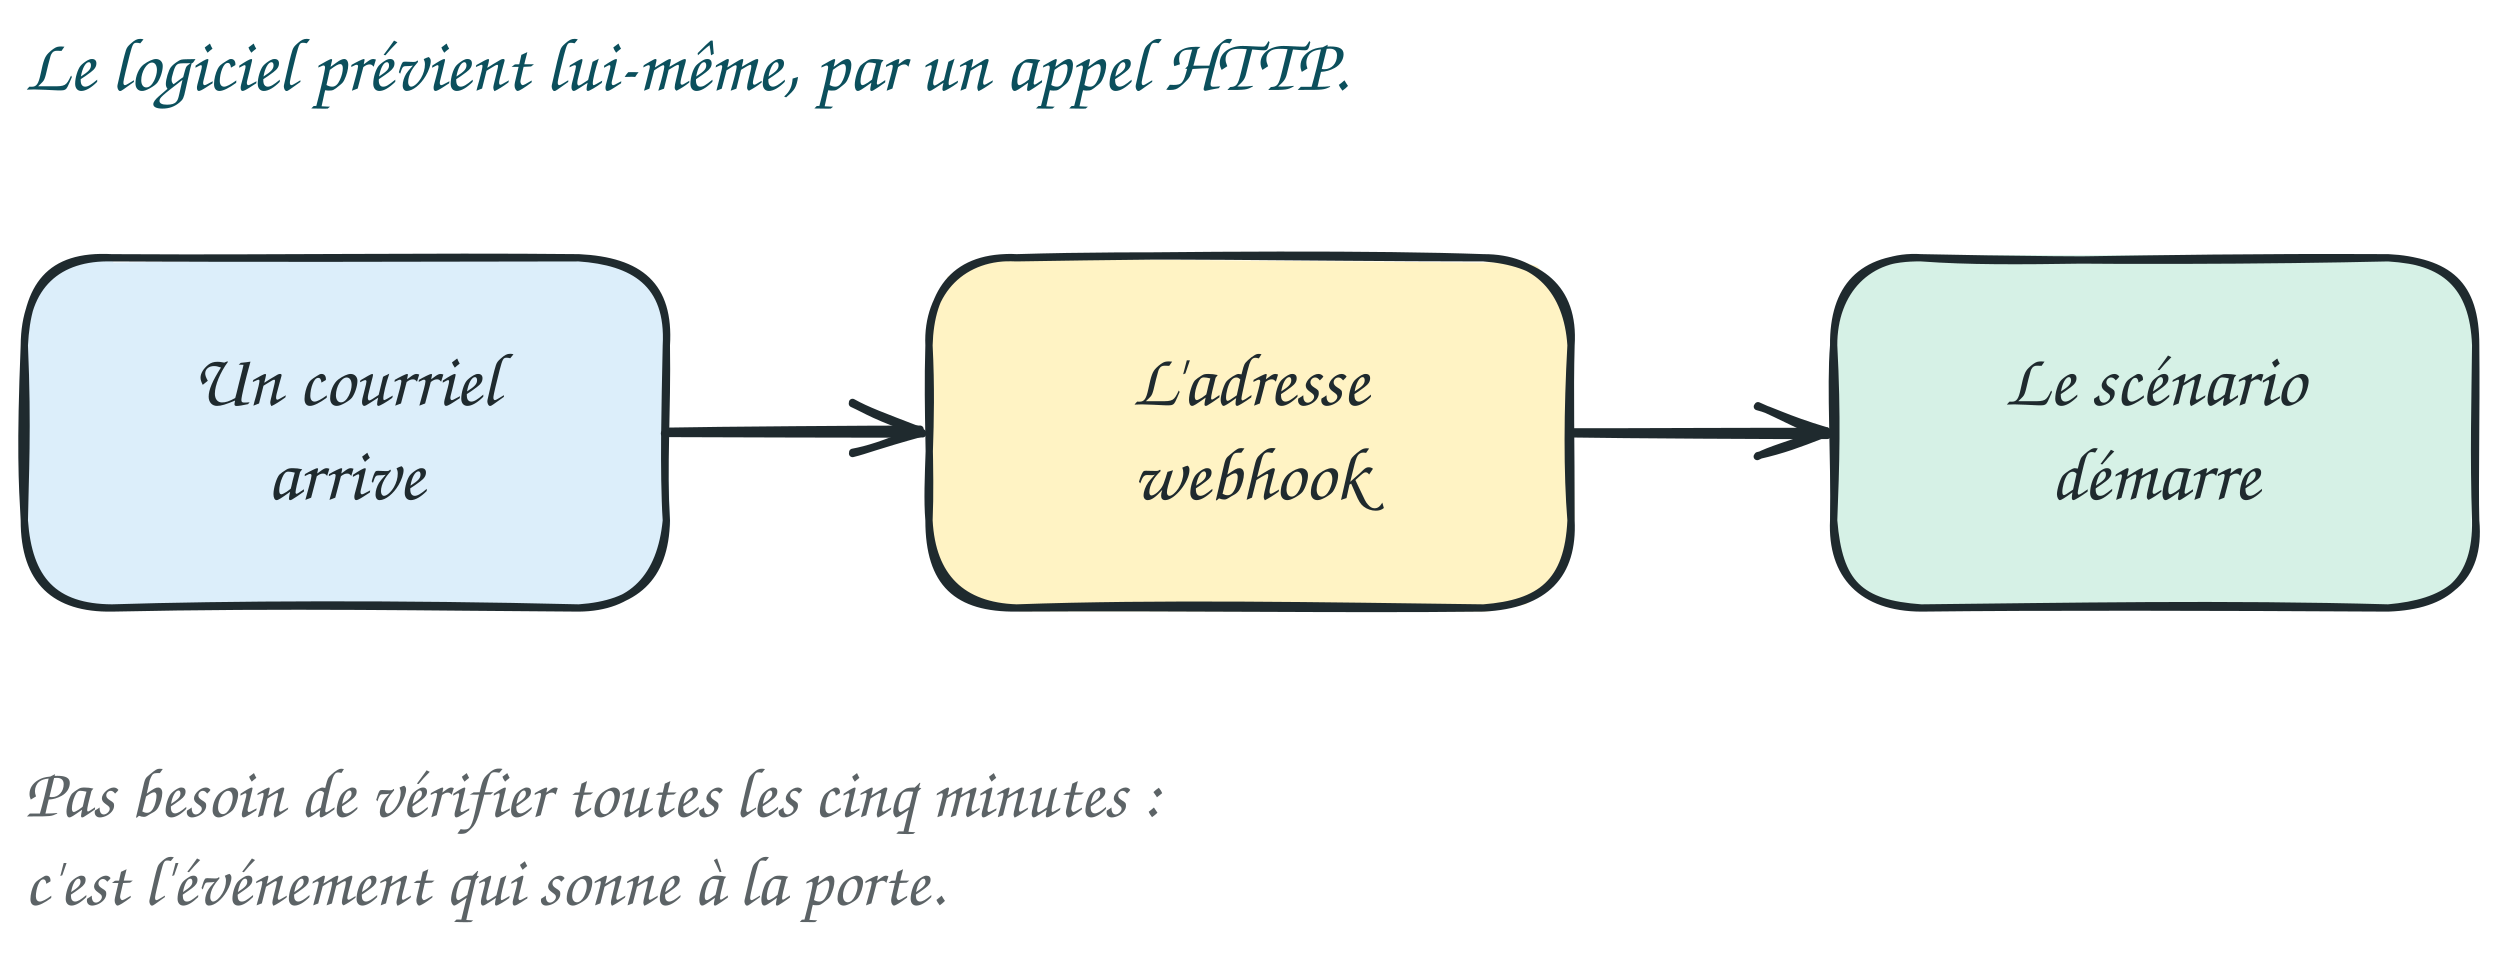
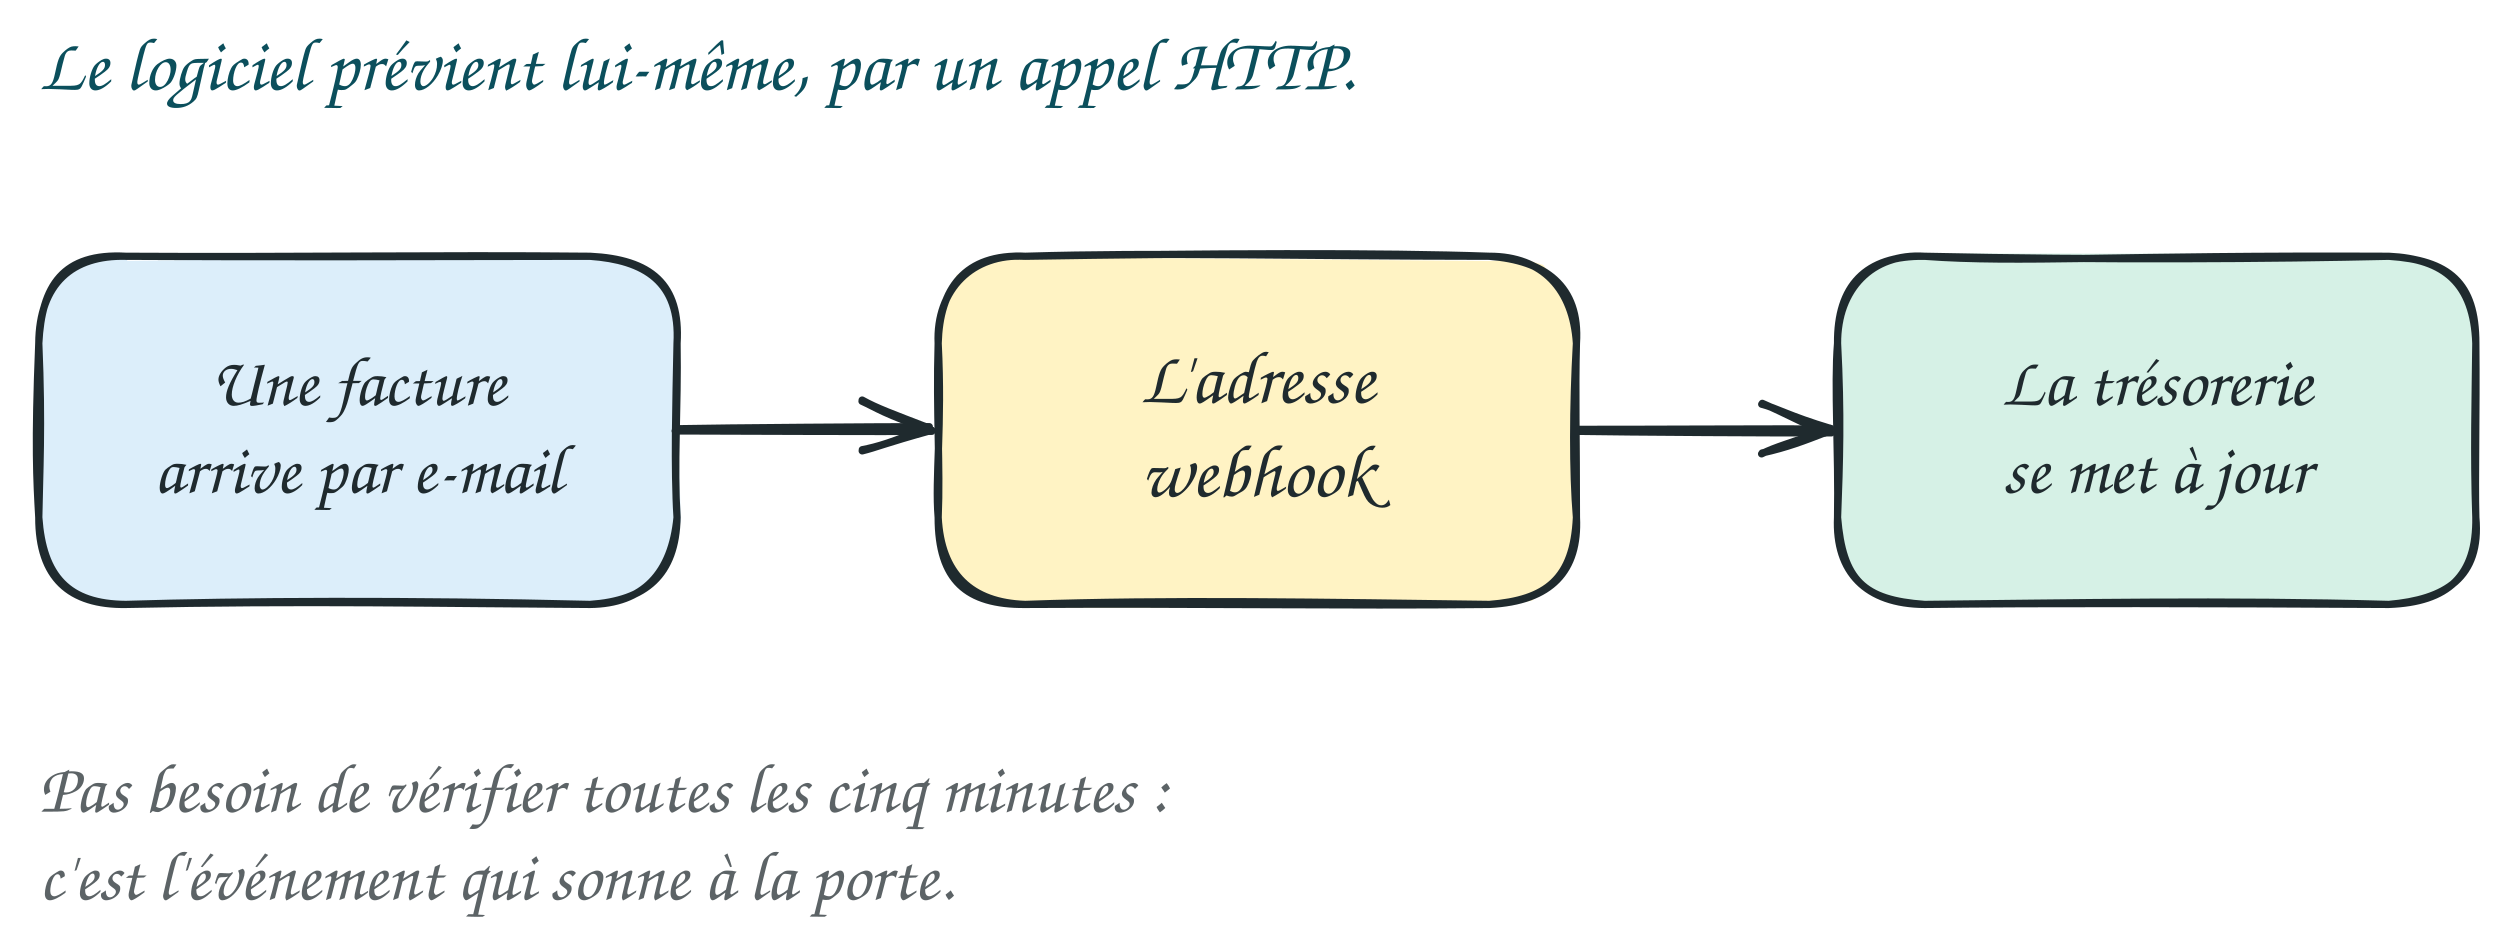
- <svg xmlns="http://www.w3.org/2000/svg" version="1.1" viewBox="0 0 1028 392.5" width="1028" height="392.5">
+ <svg xmlns="http://www.w3.org/2000/svg" version="1.1" viewBox="0 0 1034.04 392.5" width="1034.04" height="392.5">
  <defs>
    
  </defs>
-   <g stroke-linecap="round" transform="translate(10 106) rotate(0 132 72)">
+   <g stroke-linecap="round" transform="translate(16.04 106) rotate(0 132 72)">
    <path d="M36.6 1.96 L227.67 -0.96 L244.9 2.73 L250.06 4.84 L260.15 12.97 L262.99 29 L265.61 109.64 L261.51 118.07 L259.67 130.44 L249.3 138.36 L242.31 140.53 L226.67 143.31 L36.61 143.19 L26.35 142.65 L16.02 138.81 L3.16 128.44 L-0.18 114.85 L-0.93 29.55 L0.97 20.09 L10.52 8.91 L20.37 2.87 L36.19 -0.04" stroke="none" stroke-width="0" fill="#DCEEFA" />
    <path d="M36 0 M36 0 C100.33 0.44, 165.44 -0.64, 228 0 M36 0 C95.58 0.33, 156.63 0.13, 228 0 M228 0 C253.2 1.23, 265.51 11.51, 264 36 M228 0 C250.43 1.59, 265.41 10.37, 264 36 M264 36 C264.45 62.62, 262.58 86.67, 264 108 M264 36 C263.51 61.82, 262.74 86.85, 264 108 M264 108 C263.54 131.96, 250.97 142.43, 228 144 M264 108 C261.77 131.05, 250.01 143.79, 228 144 M228 144 C154.09 142.18, 82.75 142.53, 36 144 M228 144 C167.67 143.68, 108.88 142.44, 36 144 M36 144 C12.71 144.35, -0.03 133.05, 0 108 M36 144 C12.2 143.83, 1.71 132.4, 0 108 M0 108 C-0.86 92.79, -1.7 78.27, 0 36 M0 108 C0.28 90.26, 1.47 70.31, 0 36 M0 36 C0.2 11.24, 13.99 -0.57, 36 0 M0 36 C1.23 12.05, 9.9 -1.41, 36 0" stroke="#1F2A2E" stroke-width="3" fill="none" />
  </g>
-   <g transform="translate(46.52 139.25) rotate(0 95.48 38.75)">
-     <text x="95.48" y="27.25" font-family="SF Hand, cursive" font-size="31px" fill="#1F2A2E" text-anchor="middle" style="white-space: pre;" direction="ltr">Un courriel</text>
-     <text x="95.48" y="66" font-family="SF Hand, cursive" font-size="31px" fill="#1F2A2E" text-anchor="middle" style="white-space: pre;" direction="ltr">arrive</text>
+   <g transform="translate(10 141.75) rotate(0 138.04 36.25)">
+     <text x="138.04" y="25.75" font-family="SF Hand, cursive" font-size="29px" fill="#1F2A2E" text-anchor="middle" style="white-space: pre;" direction="ltr">Une facture</text>
+     <text x="138.04" y="62" font-family="SF Hand, cursive" font-size="29px" fill="#1F2A2E" text-anchor="middle" style="white-space: pre;" direction="ltr">arrive par e-mail</text>
  </g>
-   <g stroke-linecap="round" transform="translate(382 106) rotate(0 132 72)">
+   <g stroke-linecap="round" transform="translate(388.04 106) rotate(0 132 72)">
    <path d="M36.5 0.34 L227.12 1.96 L243.84 1.58 L250.22 3.57 L258.07 12.96 L264.76 29.16 L265.41 107.69 L262.02 114.98 L260.26 128.11 L248.01 140.43 L245.7 142.43 L229.44 145.44 L37.03 145.37 L27.55 141.67 L15.01 139.2 L5.75 128.47 L-0.69 117.65 L0.73 29.45 L2.38 22.15 L7.69 7.65 L21.7 2.13 L34.21 0.04" stroke="none" stroke-width="0" fill="#FFF3C4" />
    <path d="M36 0 M36 0 C91.05 -1.68, 146.98 -0.06, 228 0 M36 0 C111.13 -1.24, 184.48 -1.58, 228 0 M228 0 C250.85 1.69, 265.57 12.17, 264 36 M228 0 C250.06 -0.06, 262.59 13.75, 264 36 M264 36 C262.52 62.64, 262.42 88.71, 264 108 M264 36 C263.44 55.68, 264.03 75.88, 264 108 M264 108 C265.06 130.11, 253.73 142.72, 228 144 M264 108 C262.81 133.55, 251.46 142.17, 228 144 M228 144 C166.9 144.66, 107.72 143.57, 36 144 M228 144 C161.37 143.13, 94.31 141.9, 36 144 M36 144 C13.65 143.24, 1.21 131.39, 0 108 M36 144 C11.61 144.22, 0.02 134.02, 0 108 M0 108 C-1.37 91.45, 1.74 70.51, 0 36 M0 108 C0.92 86.76, -0.85 64.47, 0 36 M0 36 C0.62 13.37, 10.87 -1.11, 36 0 M0 36 C-0.97 13.73, 14.26 -1.34, 36 0" stroke="#1F2A2E" stroke-width="3" fill="none" />
  </g>
-   <g transform="translate(435.88 139.25) rotate(0 78.12 38.75)">
+   <g transform="translate(441.92 139.25) rotate(0 78.12 38.75)">
    <text x="78.12" y="27.25" font-family="SF Hand, cursive" font-size="31px" fill="#1F2A2E" text-anchor="middle" style="white-space: pre;" direction="ltr">L'adresse</text>
    <text x="78.12" y="66" font-family="SF Hand, cursive" font-size="31px" fill="#1F2A2E" text-anchor="middle" style="white-space: pre;" direction="ltr">webhook</text>
  </g>
-   <g stroke-linecap="round" transform="translate(754 106) rotate(0 132 72)">
+   <g stroke-linecap="round" transform="translate(760.04 106) rotate(0 132 72)">
    <path d="M37.78 -1.17 L229.89 -1.02 L242.45 3.42 L249.44 6.89 L259.31 12.8 L264.23 26.03 L262.29 107.72 L262.52 117.18 L259.59 128.58 L248.36 139.76 L244.09 142.06 L229.53 143.18 L34.91 143.88 L29.39 144.06 L12.7 137.72 L4.46 128.19 L-0.99 117.23 L1.6 29.03 L4.22 20.22 L9.21 9.02 L21.78 2.96 L37.09 -0.06" stroke="none" stroke-width="0" fill="#D6F1E6" />
    <path d="M36 0 M36 0 C75.23 2.88, 115.27 -0.54, 228 0 M36 0 C109.01 1.63, 181.43 1.08, 228 0 M228 0 C250.92 1.08, 263.09 11.18, 264 36 M228 0 C252.9 1.63, 264.03 10.71, 264 36 M264 36 C264.29 64.73, 263.57 92.07, 264 108 M264 36 C263.77 59.24, 263.1 80.82, 264 108 M264 108 C264.44 132.19, 252.49 143.13, 228 144 M264 108 C266.25 133.06, 251.24 142, 228 144 M228 144 C161.02 142.13, 95.29 143.41, 36 144 M228 144 C156.48 143.6, 85.77 143.42, 36 144 M36 144 C11.79 143.88, -1.03 130.68, 0 108 M36 144 C10.62 142.19, 2.15 134.03, 0 108 M0 108 C0.48 81.45, -1.44 53.37, 0 36 M0 108 C0.88 85.25, 1.53 65.13, 0 36 M0 36 C-0.19 12.3, 11.34 -0.38, 36 0 M0 36 C-0.07 13.67, 14.2 -1.39, 36 0" stroke="#1F2A2E" stroke-width="3" fill="none" />
  </g>
-   <g transform="translate(790.52 139.25) rotate(0 95.48 38.75)">
-     <text x="95.48" y="27.25" font-family="SF Hand, cursive" font-size="31px" fill="#1F2A2E" text-anchor="middle" style="white-space: pre;" direction="ltr">Le scénario</text>
-     <text x="95.48" y="66" font-family="SF Hand, cursive" font-size="31px" fill="#1F2A2E" text-anchor="middle" style="white-space: pre;" direction="ltr">démarre</text>
+   <g transform="translate(786.48 141.75) rotate(0 105.56 36.25)">
+     <text x="105.56" y="25.75" font-family="SF Hand, cursive" font-size="29px" fill="#1F2A2E" text-anchor="middle" style="white-space: pre;" direction="ltr">La trésorerie</text>
+     <text x="105.56" y="62" font-family="SF Hand, cursive" font-size="29px" fill="#1F2A2E" text-anchor="middle" style="white-space: pre;" direction="ltr">se met à jour</text>
  </g>
  <g stroke-linecap="round">
-     <g transform="translate(274 178) rotate(0 52.8 0)">
+     <g transform="translate(280.04 178) rotate(0 52.8 0)">
      <path d="M-0.77 0.24 C16.99 0.26, 87.65 0.63, 105.39 0.39 M1.02 -0.68 C18.71 -1.06, 87.01 -1.55, 104.33 -1.52" stroke="#1F2A2E" stroke-width="3" fill="none" />
    </g>
-     <g transform="translate(274 178) rotate(0 52.8 0)">
+     <g transform="translate(280.04 178) rotate(0 52.8 0)">
      <path d="M76.58 8.49 C82.46 7.05, 85.47 5.49, 105.3 0 M76.63 7.99 C82.61 6.86, 89.39 4.88, 103.58 -1.23" stroke="#1F2A2E" stroke-width="3" fill="none" />
    </g>
-     <g transform="translate(274 178) rotate(0 52.8 0)">
+     <g transform="translate(280.04 178) rotate(0 52.8 0)">
      <path d="M76.5 -12.03 C82.45 -9.35, 85.48 -6.78, 105.3 0 M76.56 -12.53 C82.48 -9.21, 89.27 -6.75, 103.58 -1.23" stroke="#1F2A2E" stroke-width="3" fill="none" />
    </g>
  </g>
  <g stroke-linecap="round">
-     <g transform="translate(646 178) rotate(0 52.8 0)">
+     <g transform="translate(652.04 178) rotate(0 52.8 0)">
      <path d="M1.05 0.41 C18.57 0.73, 87.89 1.16, 105.41 1.04 M0.15 -0.42 C17.47 -0.33, 86.77 -0.75, 104.36 -0.53" stroke="#1F2A2E" stroke-width="3" fill="none" />
    </g>
-     <g transform="translate(646 178) rotate(0 52.8 0)">
+     <g transform="translate(652.04 178) rotate(0 52.8 0)">
      <path d="M76.83 9.35 C87.14 7.06, 94.13 4.35, 102.98 0.92 M76.58 9.73 C82.44 6.73, 87.67 5.61, 105.1 -0.78" stroke="#1F2A2E" stroke-width="3" fill="none" />
    </g>
-     <g transform="translate(646 178) rotate(0 52.8 0)">
+     <g transform="translate(652.04 178) rotate(0 52.8 0)">
      <path d="M76.88 -11.17 C87.02 -6.78, 93.99 -2.82, 102.98 0.92 M76.63 -10.8 C82.6 -9.32, 87.82 -5.96, 105.1 -0.78" stroke="#1F2A2E" stroke-width="3" fill="none" />
    </g>
  </g>
-   <g transform="translate(10 10) rotate(0 425.32 19.375)">
+   <g transform="translate(16.04 10) rotate(0 425.32 19.375)">
    <text x="0" y="27" font-family="SF Hand, cursive" font-size="31px" fill="#0B4F5C" text-anchor="start" style="white-space: pre;" direction="ltr">Le logiciel prévient lui-même, par un appel HTTP.</text>
  </g>
-   <g transform="translate(10 310) rotate(0 389.76 36.25)">
+   <g transform="translate(16.04 310) rotate(0 389.76 36.25)">
    <text x="0" y="25.75" font-family="SF Hand, cursive" font-size="29px" fill="#5C6366" text-anchor="start" style="white-space: pre;" direction="ltr">Pas besoin de vérifier toutes les cinq minutes :</text>
    <text x="0" y="62" font-family="SF Hand, cursive" font-size="29px" fill="#5C6366" text-anchor="start" style="white-space: pre;" direction="ltr">c'est l'événement qui sonne à la porte.</text>
  </g>
</svg>
